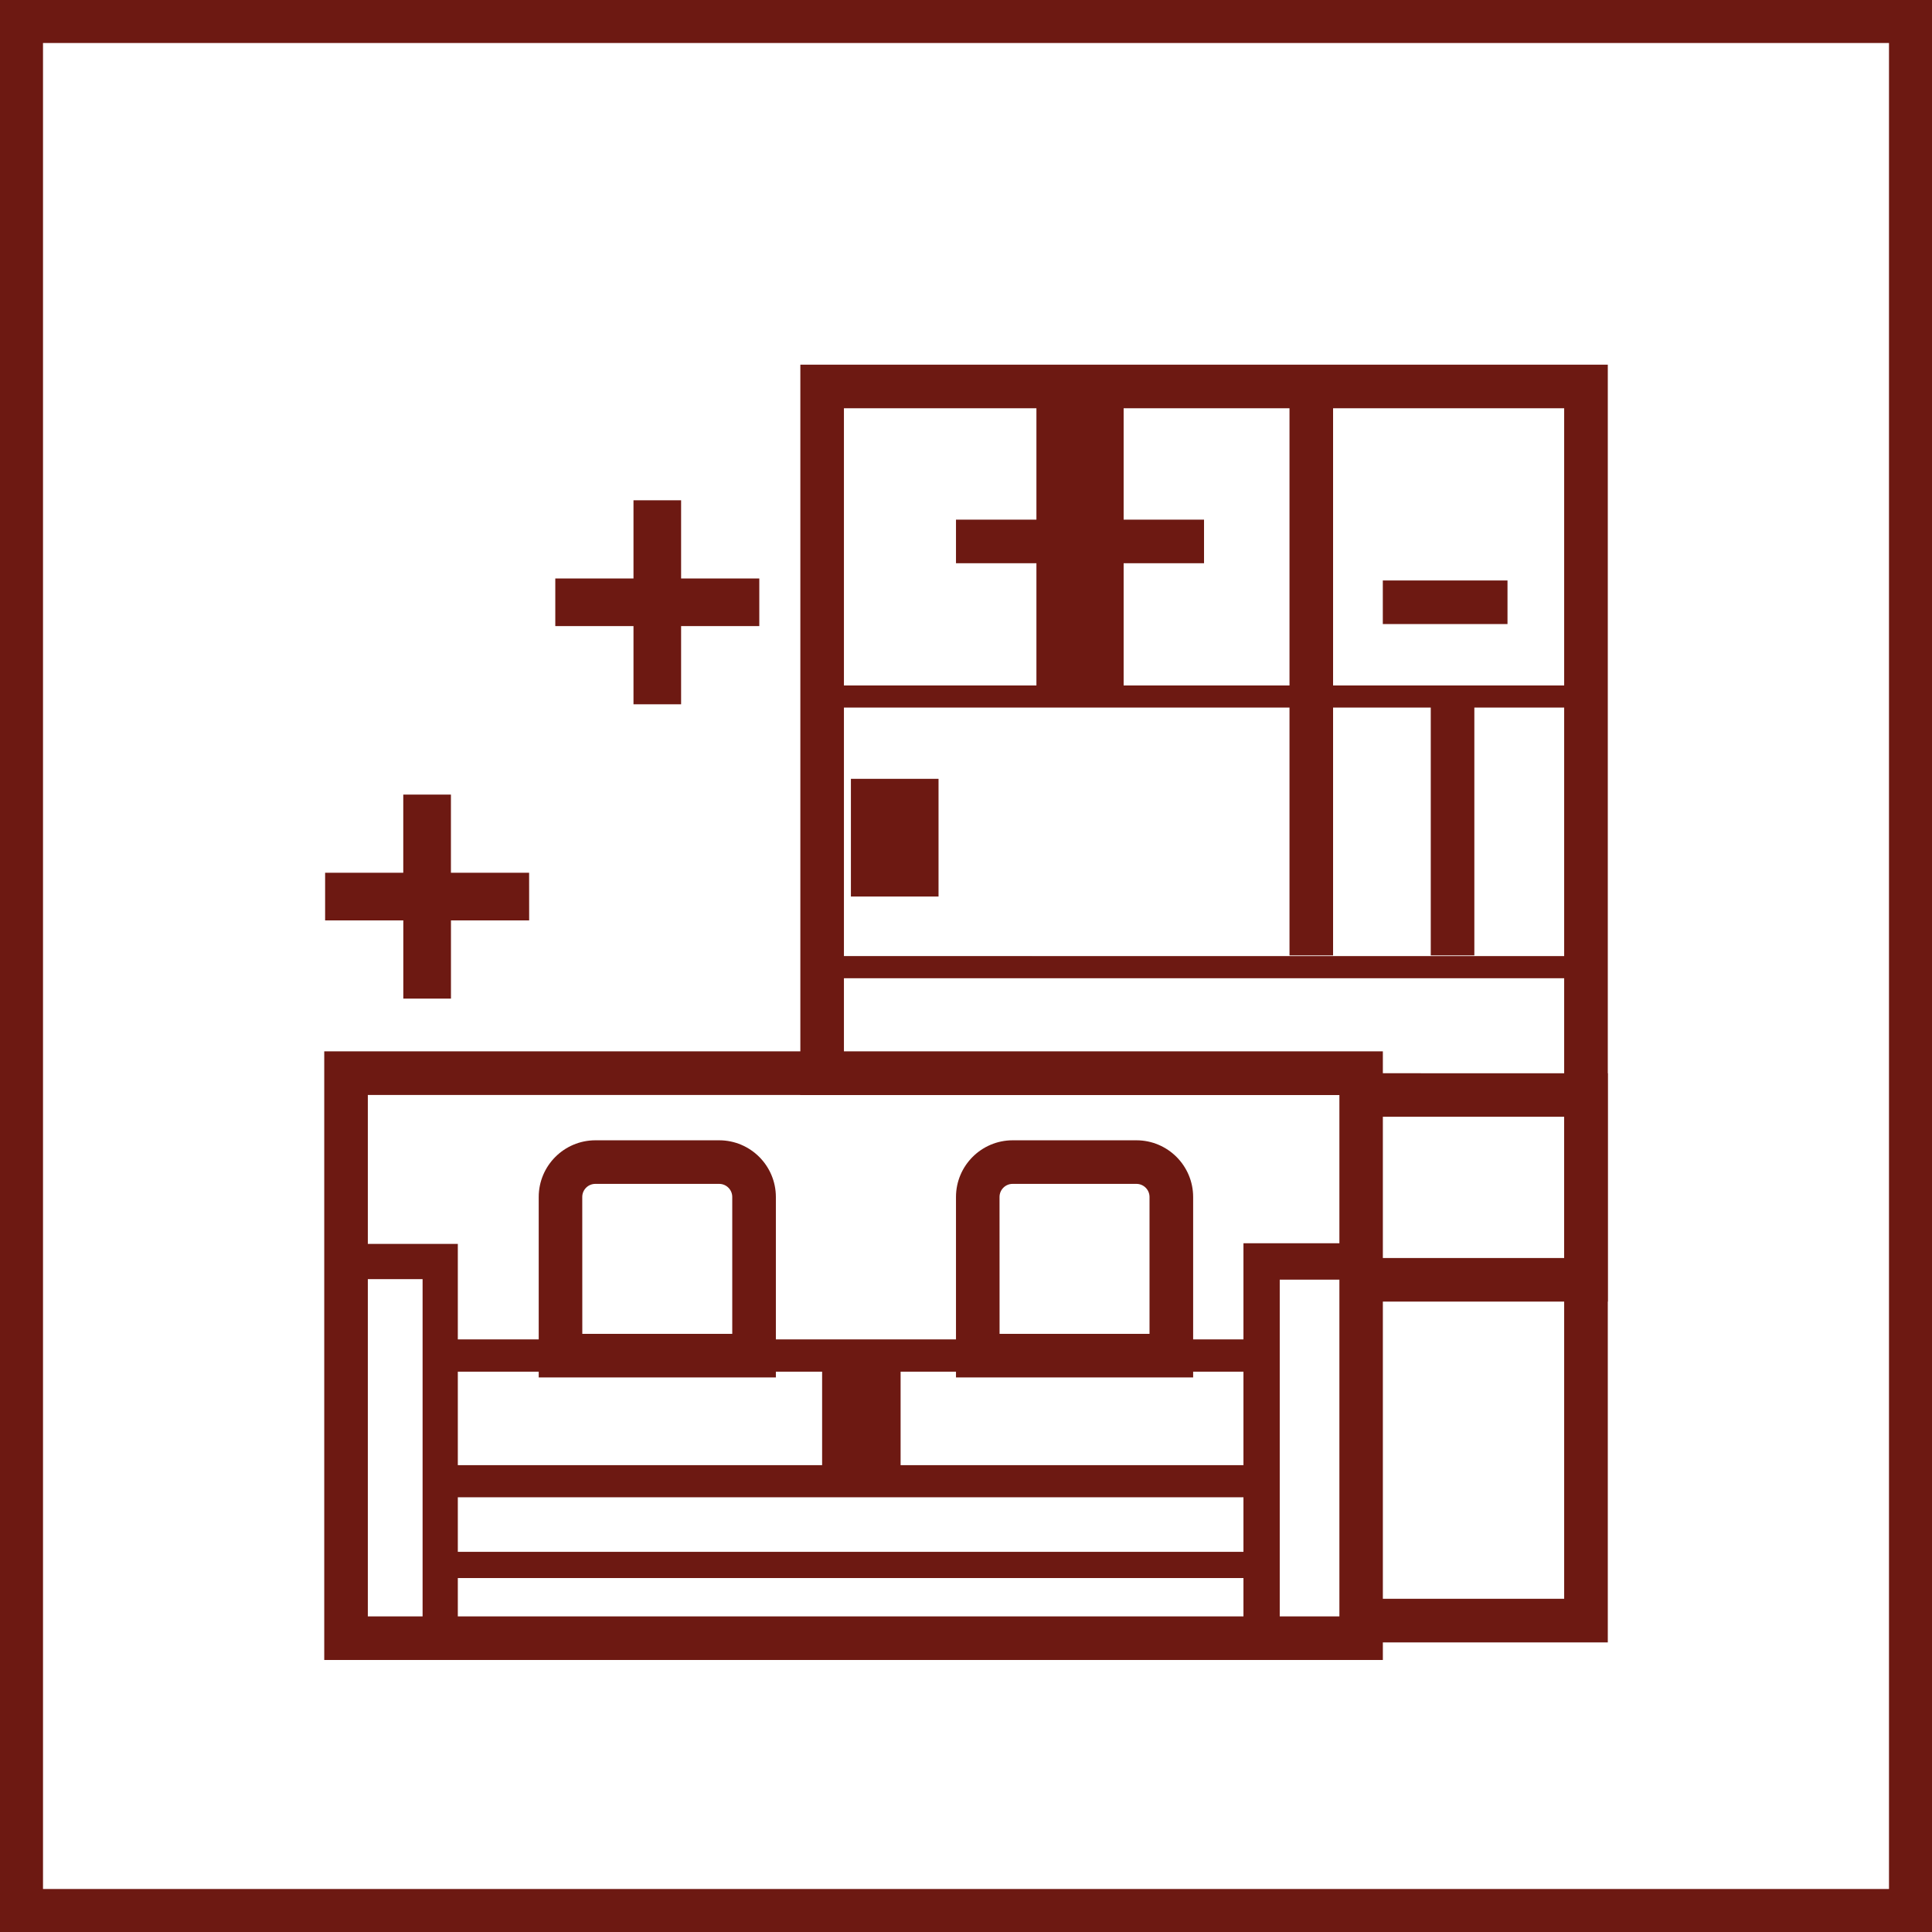
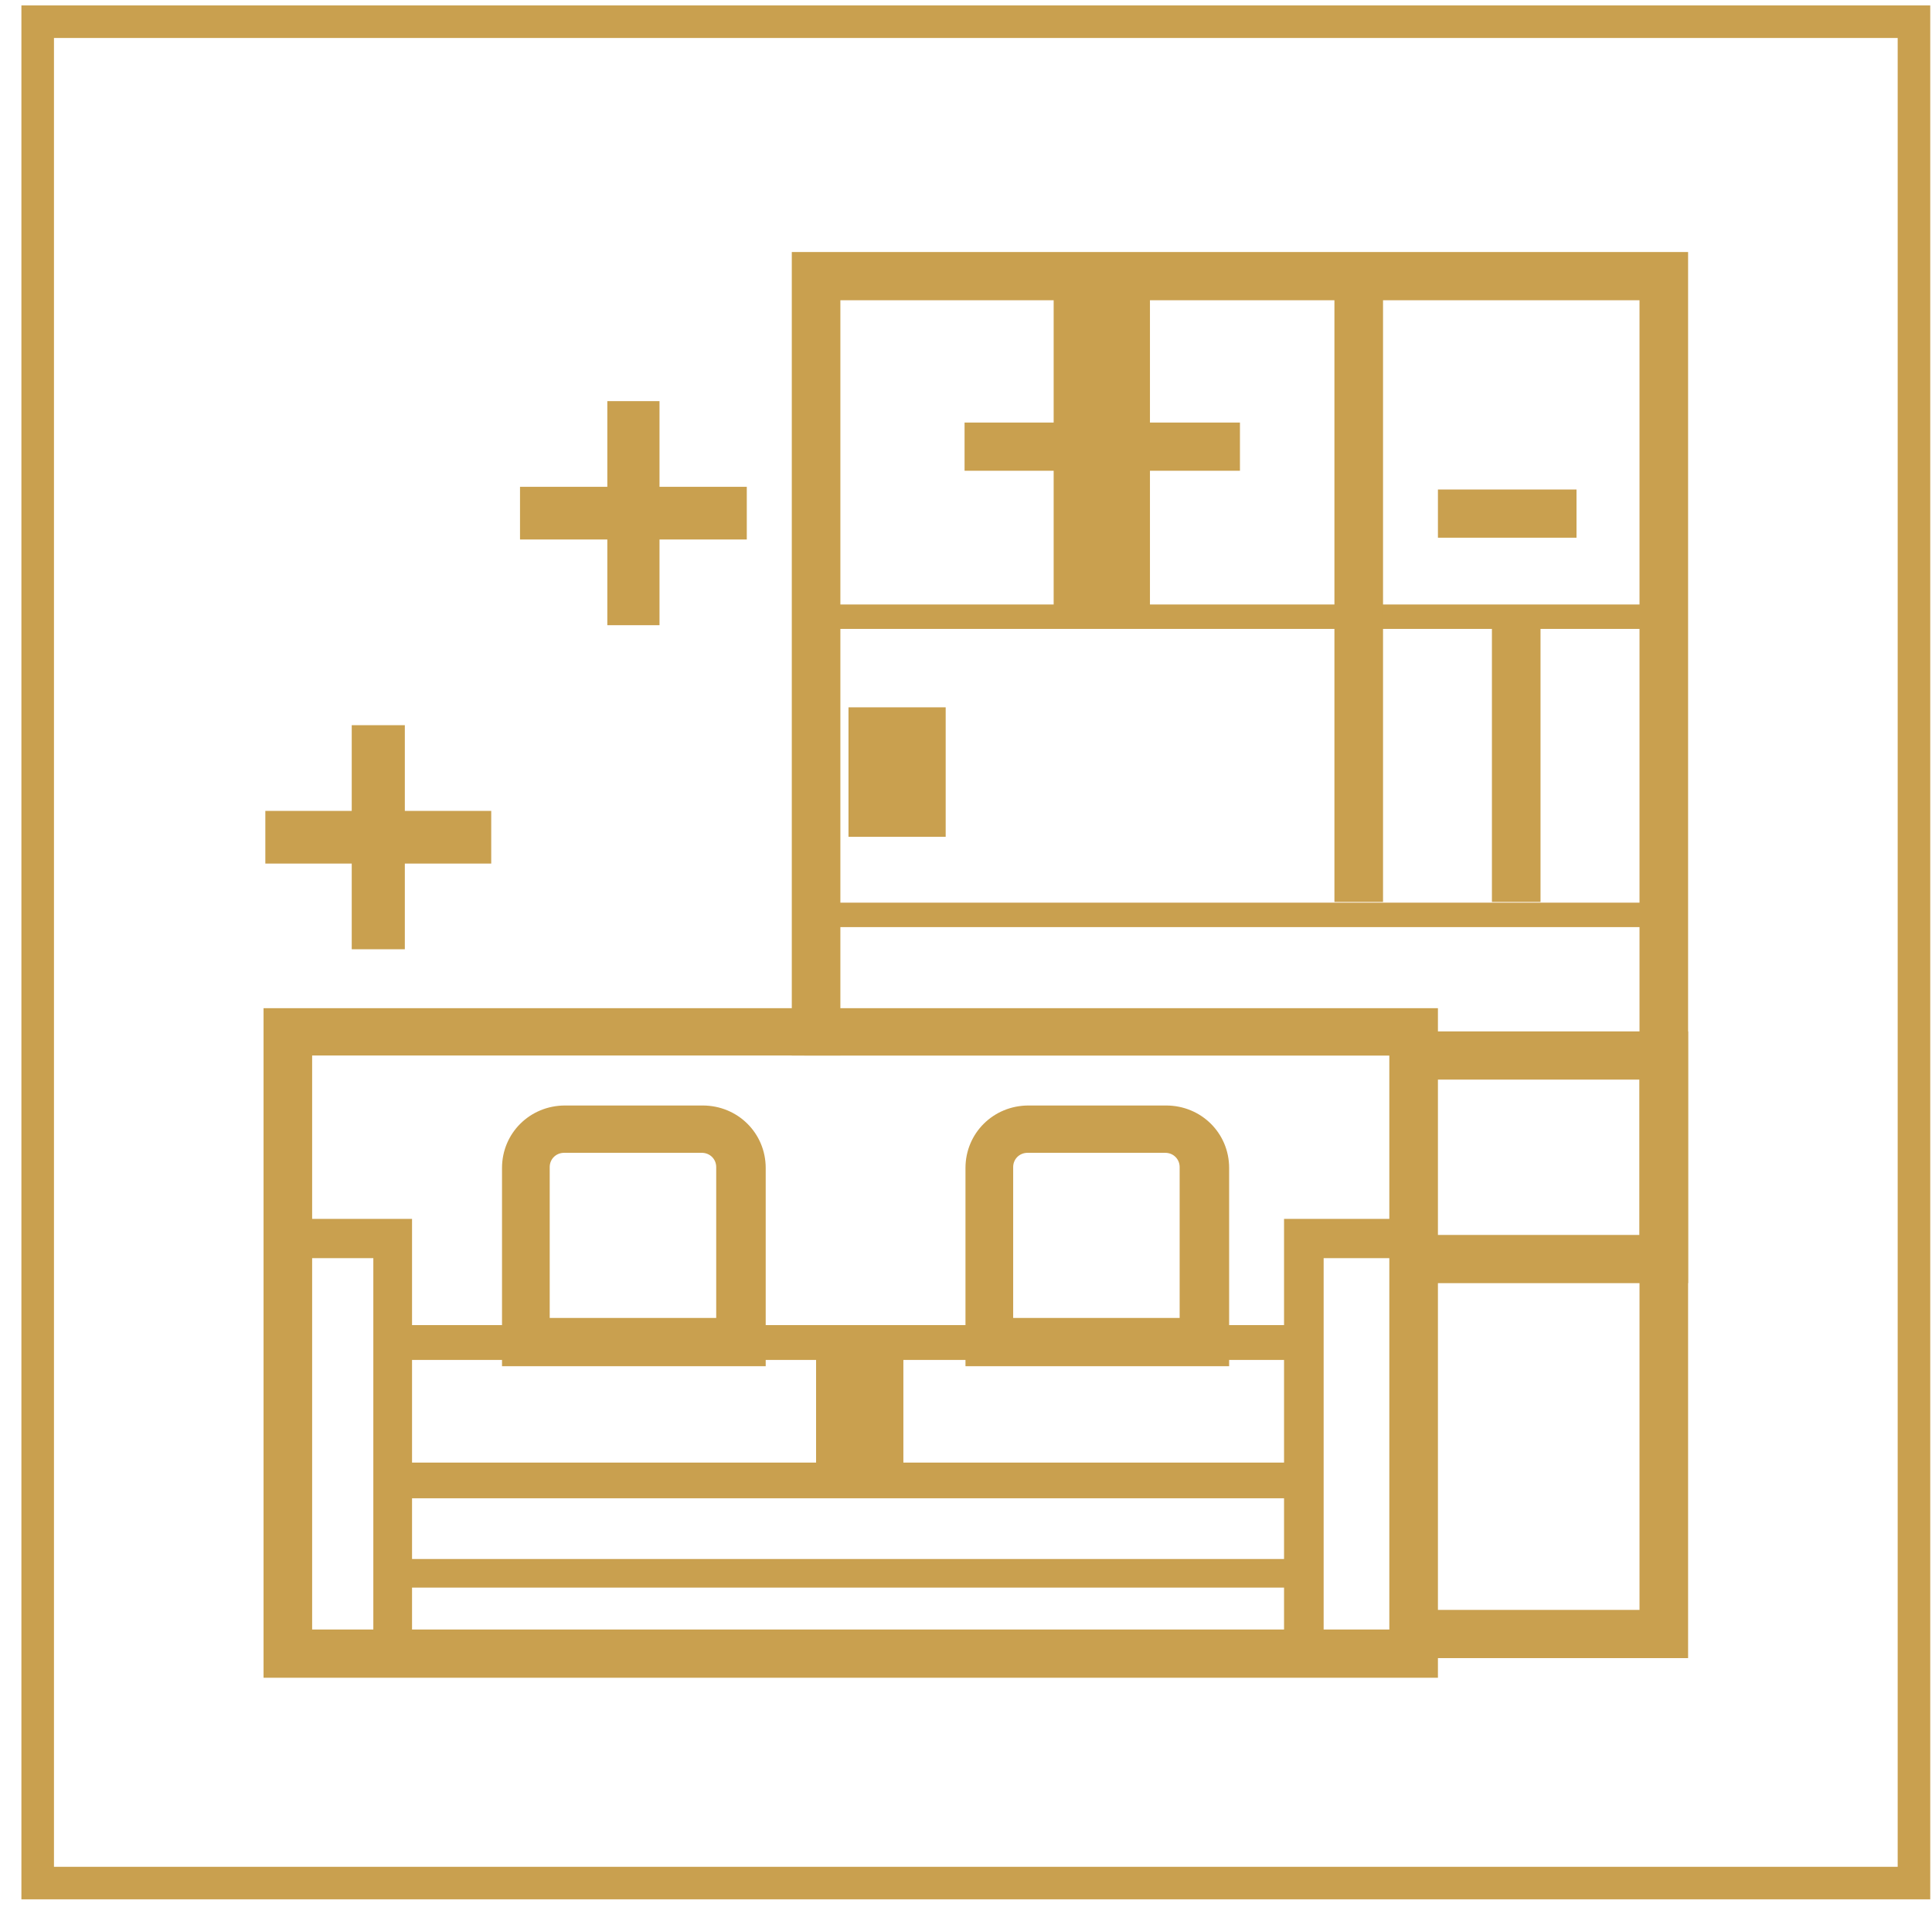
- <svg xmlns="http://www.w3.org/2000/svg" width="46.5" height="46.5" viewBox="0 0 46.5 46.5">
-   <defs>
-     <clipPath id="clip-path">
-       <rect id="Rectangle_138" data-name="Rectangle 138" width="46" height="46" fill="#6d1912" />
-     </clipPath>
-   </defs>
-   <g id="Group_75" data-name="Group 75" transform="translate(0.25 0.25)">
-     <path id="Path_398" data-name="Path 398" d="M.535.535h44.93v44.93H.535ZM0,46H46V0H0Z" fill="#6d1912" stroke="#6d1912" stroke-width="0.5" />
-     <path id="Path_399" data-name="Path 399" d="M124.974,56.347H106.063V48.359h18.911ZM106.59,55.82h17.858V48.886H106.59Z" transform="translate(-86.789 -39.571)" fill="#6d1912" />
-     <path id="Path_400" data-name="Path 400" d="M124.974,96.461H106.063V89.418h18.911Zm-18.384-.527h17.858v-5.99H106.59Z" transform="translate(-86.789 -73.169)" fill="#6d1912" />
-     <rect id="Rectangle_131" data-name="Rectangle 131" width="1.049" height="13.694" transform="translate(30.786 9.051)" fill="#6d1912" />
-     <rect id="Rectangle_132" data-name="Rectangle 132" width="1.049" height="6.233" transform="translate(34.186 16.512)" fill="#6d1912" />
-     <rect id="Rectangle_133" data-name="Rectangle 133" width="3.001" height="1.049" transform="translate(33.032 13.721)" fill="#6d1912" />
-     <rect id="Rectangle_134" data-name="Rectangle 134" width="5.97" height="1.049" transform="translate(22.759 12.257)" fill="#6d1912" />
-     <rect id="Rectangle_135" data-name="Rectangle 135" width="2.099" height="7.461" transform="translate(24.695 9.051)" fill="#6d1912" />
-     <rect id="Rectangle_136" data-name="Rectangle 136" width="2.109" height="2.833" transform="translate(20.23 18.495)" fill="#6d1912" />
-     <path id="Path_401" data-name="Path 401" d="M104.625,140.757v.525h13.058v.525h5.326v3.4h-5.326v1.049h6.375v-5.495Z" transform="translate(-85.612 -115.179)" fill="#6d1912" />
-     <path id="Path_402" data-name="Path 402" d="M104.625,46.921V64.5h1.049V47.97h17.335V76.624h-5.326v.525H104.625v.525h19.434V46.921Z" transform="translate(-85.612 -38.394)" fill="#6d1912" />
-     <path id="Path_403" data-name="Path 403" d="M106.063,125.278v3.338h12.8v.263h6.114v-3.6Zm18.384,3.074H106.59V125.8h17.858Z" transform="translate(-86.789 -102.512)" fill="#6d1912" />
-     <path id="Path_404" data-name="Path 404" d="M77.082,66.764H75.2V64.882H74.054v1.882H72.172V67.91h1.882v1.882H75.2V67.91h1.882Z" transform="translate(-59.057 -53.091)" fill="#6d1912" />
-     <path id="Path_405" data-name="Path 405" d="M46.591,105.742H44.709V103.86H43.562v1.882H41.681v1.147h1.882v1.882h1.147v-1.882h1.882Z" transform="translate(-34.106 -84.986)" fill="#6d1912" />
-     <path id="Path_406" data-name="Path 406" d="M67.046,152.519H41.567V137.87H67.046ZM42.616,151.47H66v-12.55H42.616Z" transform="translate(-34.013 -112.816)" fill="#6d1912" />
-     <path id="Path_407" data-name="Path 407" d="M45.235,173.286H42.12v-9.915h3.115Zm-2.266-.848h1.418v-8.218H42.968Z" transform="translate(-34.466 -133.683)" fill="#6d1912" />
-     <path id="Path_408" data-name="Path 408" d="M166.584,173.242h-3.266V163.3h3.266Zm-2.393-.873h1.52v-8.193h-1.52Z" transform="translate(-133.64 -133.627)" fill="#6d1912" />
-     <path id="Path_409" data-name="Path 409" d="M75.342,179.843H54.8v-3.8H75.342Zm-19.77-.773h19v-2.25h-19Z" transform="translate(-44.841 -144.056)" fill="#6d1912" />
-     <path id="Path_410" data-name="Path 410" d="M75.592,195.719h-20.4v-2.646h20.4Zm-19.771-.631h19.14V193.7H55.821Z" transform="translate(-45.162 -157.988)" fill="#6d1912" />
-     <rect id="Rectangle_137" data-name="Rectangle 137" width="1.889" height="3.022" transform="translate(19.537 32.378)" fill="#6d1912" />
-     <g id="Group_77" data-name="Group 77">
-       <g id="Group_76" data-name="Group 76" clip-path="url(#clip-path)">
-         <path id="Path_411" data-name="Path 411" d="M75.685,155.358H69.977v-4.344a1.366,1.366,0,0,1,1.364-1.364h2.98a1.366,1.366,0,0,1,1.364,1.364Zm-4.659-1.049h3.609v-3.295a.315.315,0,0,0-.315-.315h-2.98a.315.315,0,0,0-.315.315Z" transform="translate(-57.261 -122.455)" fill="#6d1912" />
-         <path id="Path_412" data-name="Path 412" d="M130.95,155.358h-5.708v-4.344a1.366,1.366,0,0,1,1.364-1.364h2.98a1.366,1.366,0,0,1,1.364,1.364Zm-4.659-1.049H129.9v-3.295a.315.315,0,0,0-.315-.315h-2.98a.315.315,0,0,0-.315.315Z" transform="translate(-102.483 -122.455)" fill="#6d1912" />
-       </g>
-     </g>
-   </g>
+ <svg xmlns="http://www.w3.org/2000/svg" width="89" height="88" viewBox="0 0 89 88" fill="none">
+   <path d="M88.169 1H1.736V86.763H88.169V1Z" stroke="#C9A04F" stroke-width="1.5" stroke-miterlimit="10" />
+   <path d="M77.184 28.971H37.014V12.147H77.184V28.971ZM38.133 27.86H76.064V13.258H38.133V27.86Z" fill="#C9A04F" />
+   <path d="M77.184 42.709H37.014V27.86H77.184V42.709ZM38.133 41.599H76.064V28.971H38.133V41.599Z" fill="#C9A04F" />
+   <path d="M63.711 12.723H61.472V41.557H63.711V12.723Z" fill="#C9A04F" />
+   <path d="M70.966 28.436H68.727V41.557H70.966V28.436Z" fill="#C9A04F" />
+   <path d="M72.624 22.554H66.24V24.775H72.624V22.554Z" fill="#C9A04F" />
+   <path d="M57.12 19.469H44.434V21.69H57.12V19.469Z" fill="#C9A04F" />
+   <path d="M52.974 12.723H48.538V28.436H52.974V12.723Z" fill="#C9A04F" />
+   <path d="M43.564 32.59H39.087V38.555H43.564V32.59Z" fill="#C9A04F" />
+   <path d="M36.475 47.522V48.632H64.208V49.743H75.526V56.9H64.208V59.121H77.764V47.522H36.475Z" fill="#C9A04F" />
+   <path d="M36.475 11.612V48.632H38.713V13.834H75.526V74.176H64.208V75.287H36.475V76.397H77.764V11.612H36.475Z" fill="#C9A04F" />
+   <path d="M37.055 41.599V48.632H64.208V49.167H77.184V41.599H37.014H37.055ZM76.106 48.056H38.175V42.709H76.106V48.056Z" fill="#C9A04F" />
+   <path d="M34.402 22.43H30.381V18.482H27.977V22.43H23.955V24.857H27.977V28.806H30.381V24.857H34.402V22.43Z" fill="#C9A04F" />
+   <path d="M22.629 37.362H18.649V33.413H16.203V37.362H12.223V39.789H16.203V43.737H18.649V39.789H22.629V37.362Z" fill="#C9A04F" />
+   <path d="M66.24 77.302H12.141V46.452H66.24V77.302ZM14.379 75.081H64.001V48.632H14.379V75.081Z" fill="#C9A04F" />
+   <path d="M18.981 77.055H12.348V56.16H18.981V77.055ZM14.172 75.287H17.198V57.969H14.172V75.287Z" fill="#C9A04F" />
+   <path d="M66.074 77.097H59.151V56.16H66.074V77.097ZM60.975 75.246H64.208V57.969H60.975V75.246Z" fill="#C9A04F" />
+   <path d="M60.892 69.034H17.281V61.054H60.892V69.034ZM18.898 67.389H59.234V62.659H18.898V67.389Z" fill="#C9A04F" />
+   <path d="M60.726 73.148H17.405V67.554H60.726V73.148ZM18.732 71.831H59.358V68.911H18.732V71.831Z" fill="#C9A04F" />
+   <path d="M41.615 61.836H37.594V68.212H41.615V61.836Z" fill="#C9A04F" />
+   <path d="M35.231 62.947H23.126V53.815C23.126 52.211 24.411 50.936 26.028 50.936H32.371C33.988 50.936 35.273 52.211 35.273 53.815V62.947H35.231ZM25.323 60.725H32.993V53.774C32.993 53.404 32.703 53.116 32.329 53.116H25.987C25.614 53.116 25.323 53.404 25.323 53.774V60.725Z" fill="#C9A04F" />
+   <path d="M56.581 62.947H44.476V53.815C44.476 52.211 45.761 50.936 47.378 50.936H53.72C55.337 50.936 56.622 52.211 56.622 53.815V62.947H56.581ZM46.673 60.725H54.342V53.774C54.342 53.404 54.052 53.116 53.679 53.116H47.336C46.963 53.116 46.673 53.404 46.673 53.774V60.725Z" fill="#C9A04F" />
</svg>
